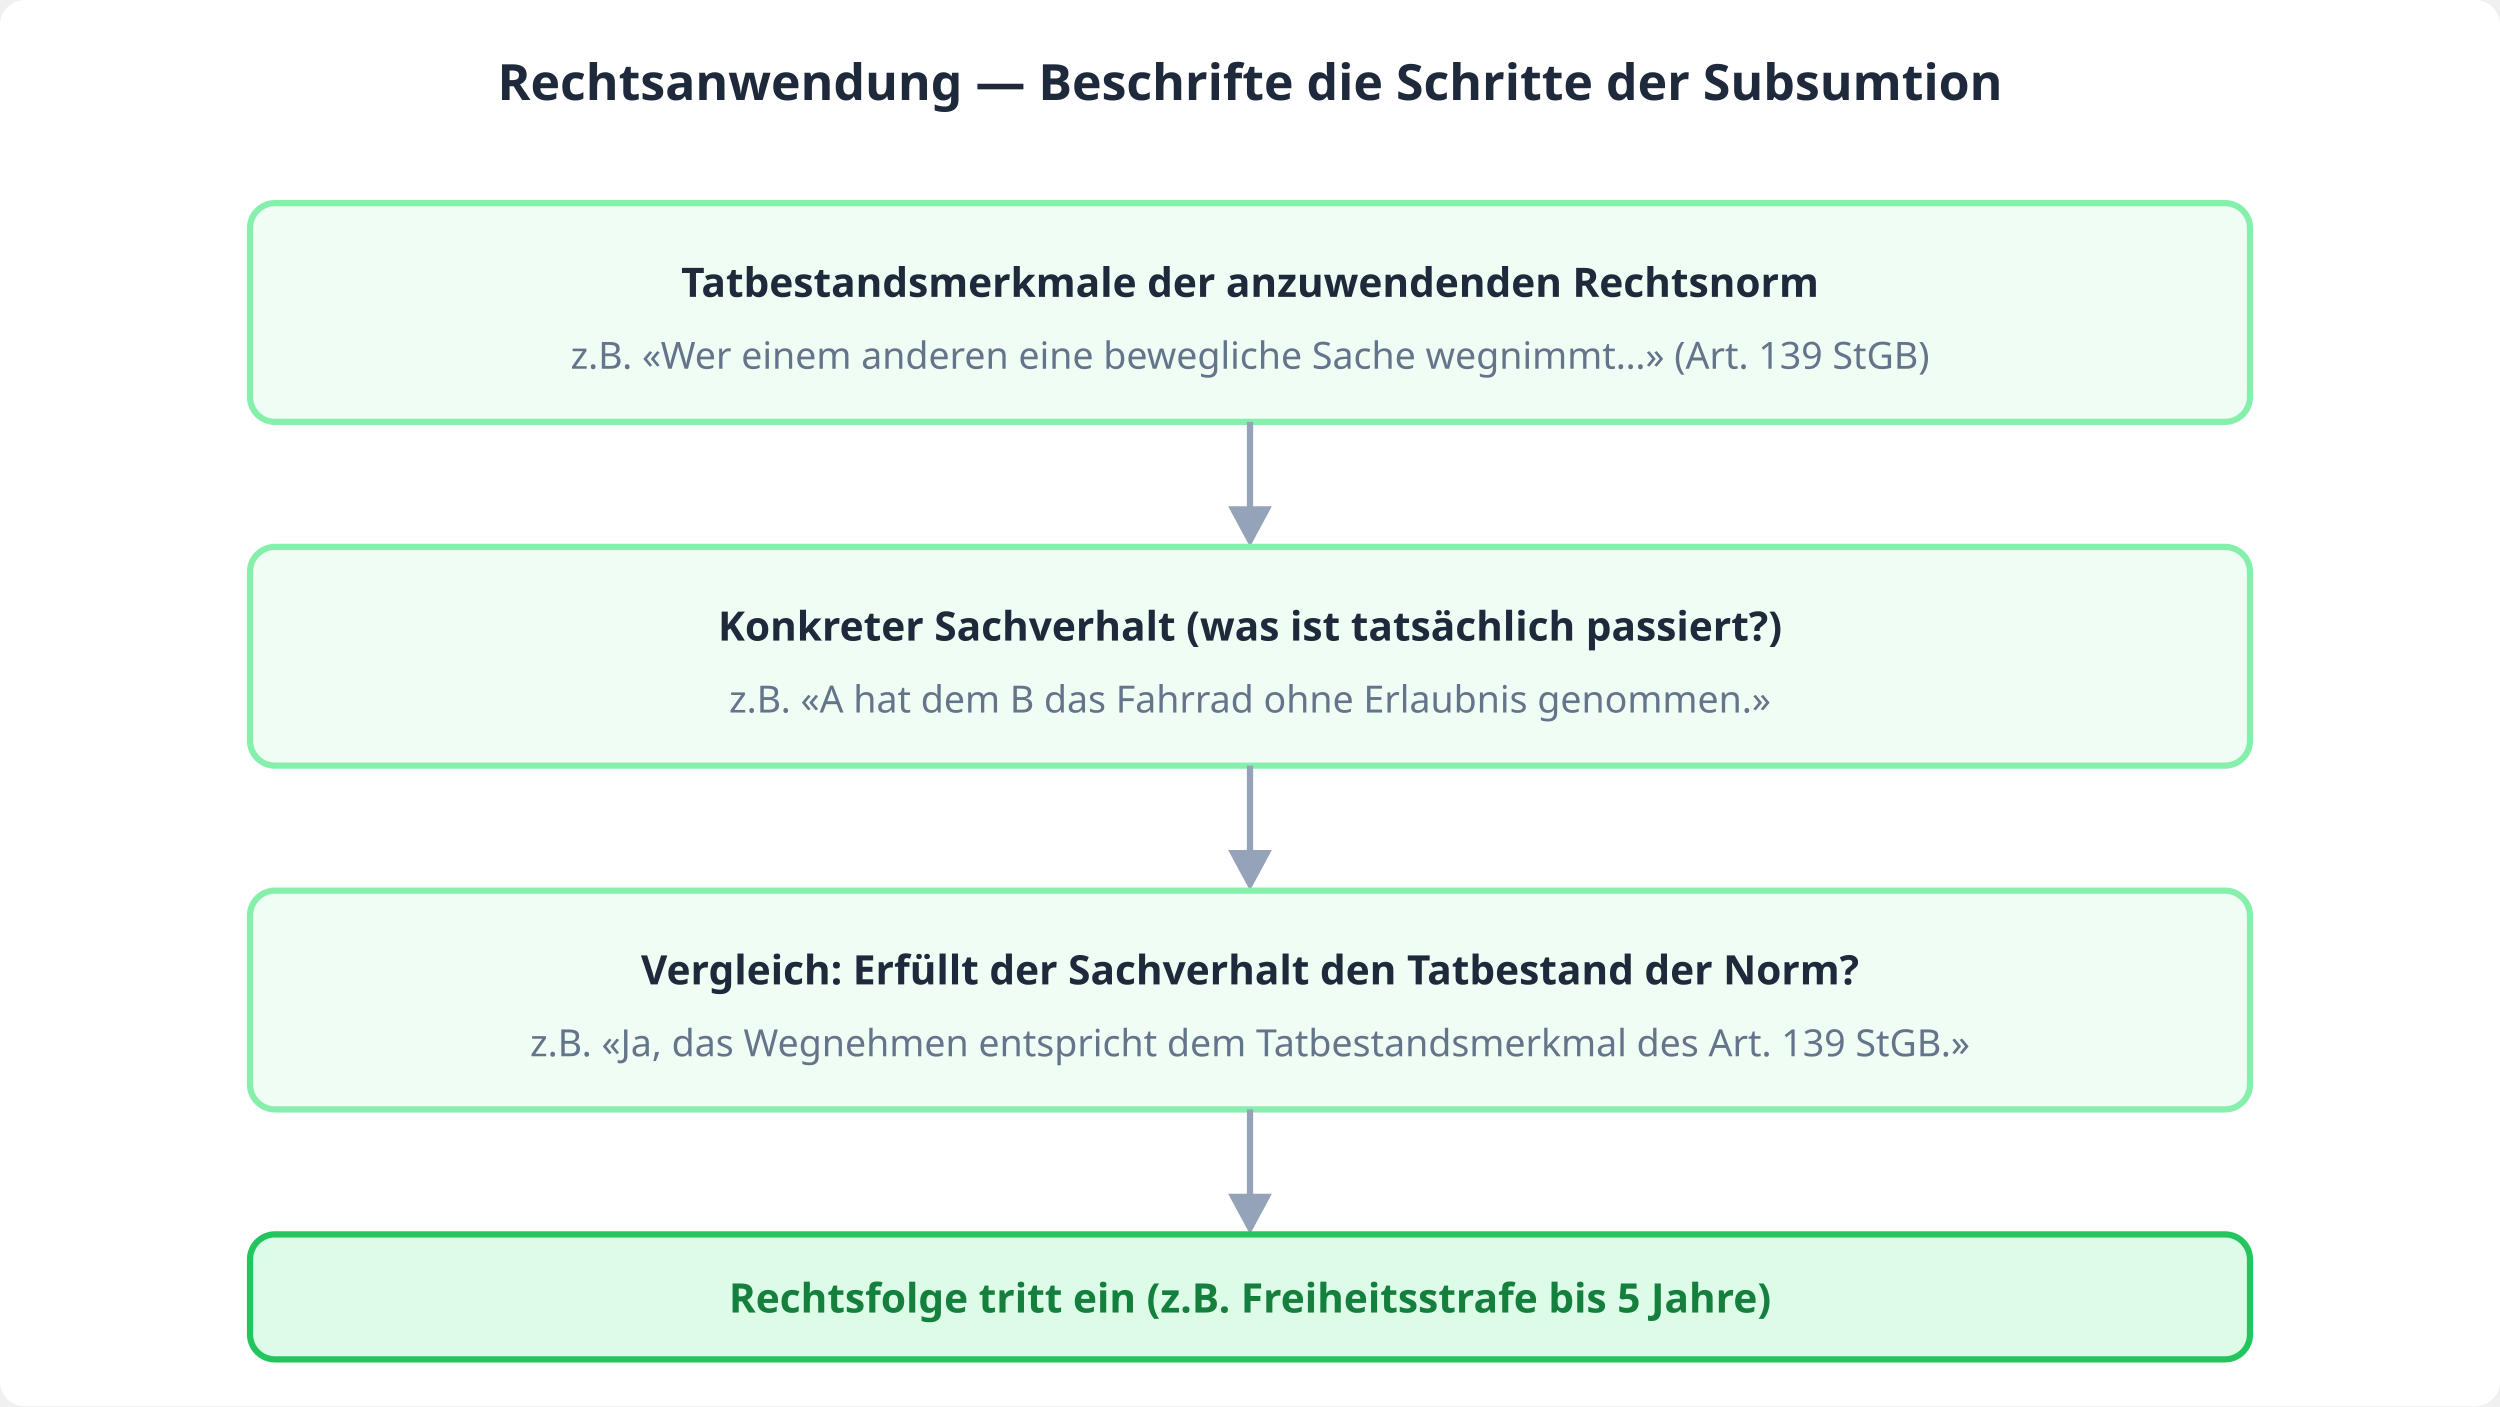
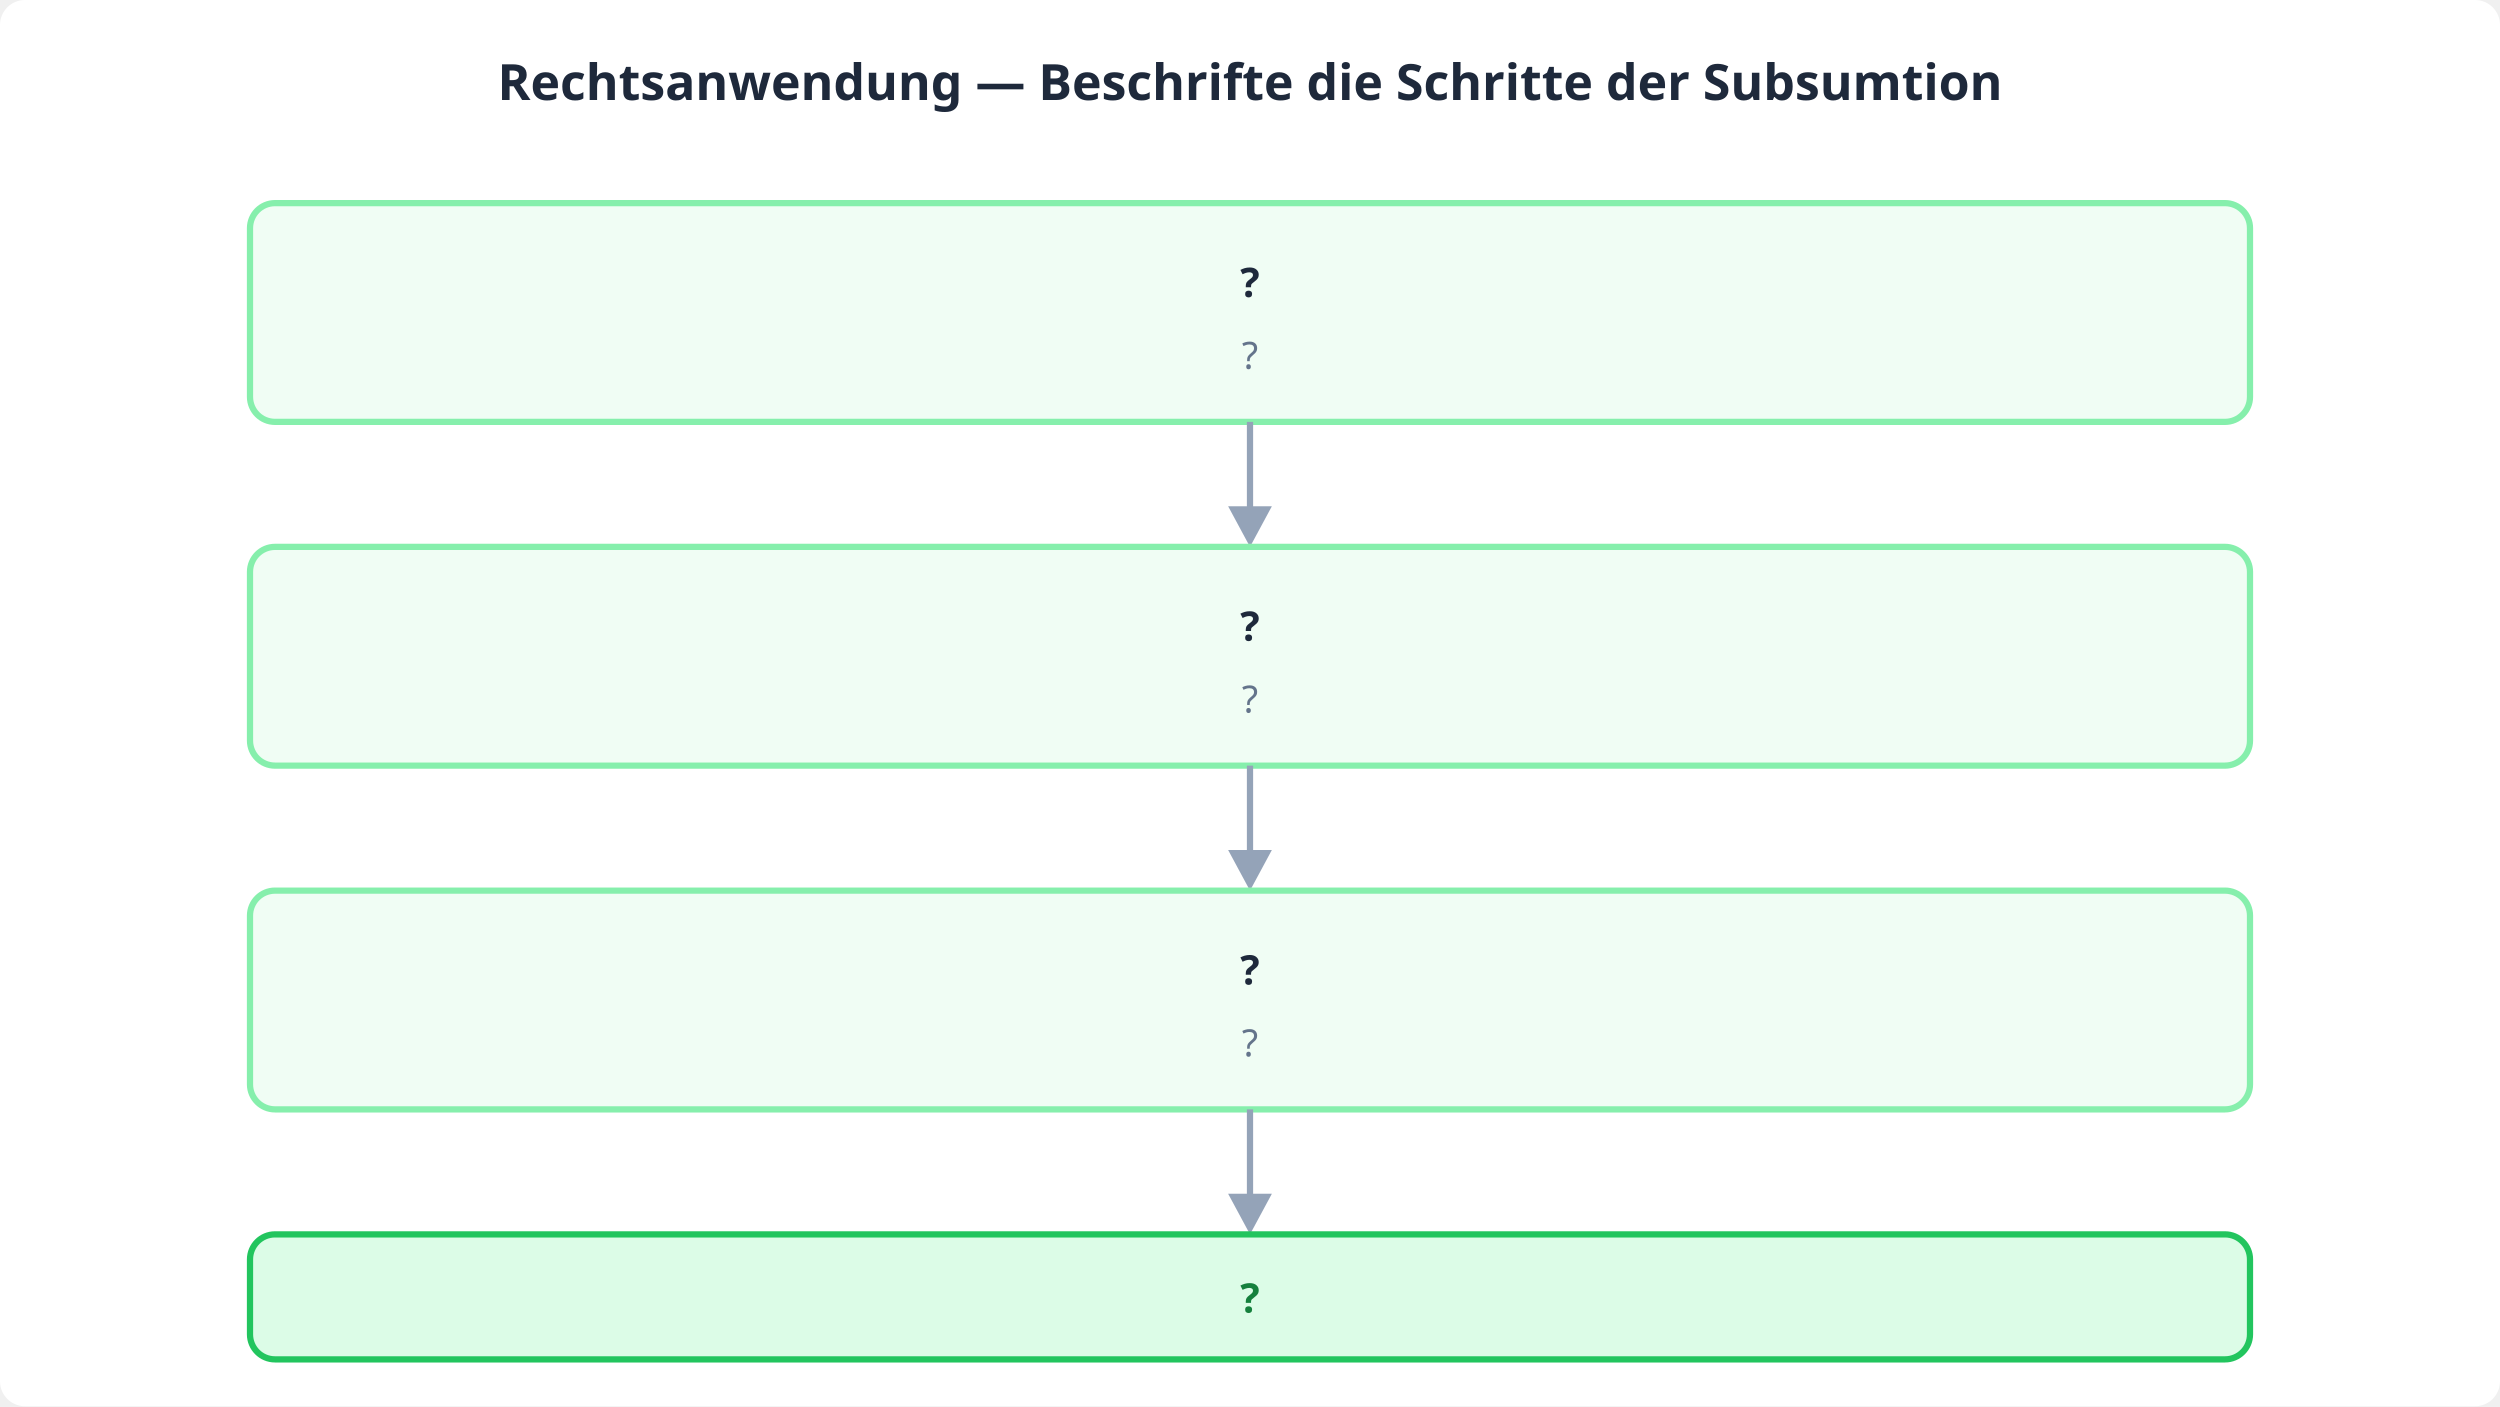
<svg xmlns="http://www.w3.org/2000/svg" viewBox="0 0 800 450" width="800" height="450">
  <rect width="800" height="450" fill="#ffffff" rx="8" />
  <text x="400" y="32" text-anchor="middle" font-family="'DM Sans',system-ui,sans-serif" font-size="16" font-weight="700" fill="#1e293b">Rechtsanwendung — Beschrifte die Schritte der Subsumtion</text>
  <rect x="80" y="65" width="640" height="70" rx="8" fill="#f0fdf4" stroke="#86efac" stroke-width="2" />
-   <text x="400" y="95" text-anchor="middle" font-family="'DM Sans',system-ui,sans-serif" font-size="13" fill="#1e293b" font-weight="600">Tatbestandsmerkmale der anzuwendenden Rechtsnorm</text>
-   <text x="400" y="118" text-anchor="middle" font-family="'DM Sans',system-ui,sans-serif" font-size="12" fill="#64748b">z.B. «Wer einem anderen eine bewegliche Sache wegnimmt…» (Art. 139 StGB)</text>
+   <text x="400" y="95" text-anchor="middle" font-family="'DM Sans',system-ui,sans-serif" font-size="13" fill="#1e293b" font-weight="600">?</text>
+   <text x="400" y="118" text-anchor="middle" font-family="'DM Sans',system-ui,sans-serif" font-size="12" fill="#64748b">?</text>
  <line x1="400" y1="135" x2="400" y2="165" stroke="#94a3b8" stroke-width="2" />
  <polygon points="393,162 407,162 400,175" fill="#94a3b8" />
  <rect x="80" y="175" width="640" height="70" rx="8" fill="#f0fdf4" stroke="#86efac" stroke-width="2" />
-   <text x="400" y="205" text-anchor="middle" font-family="'DM Sans',system-ui,sans-serif" font-size="13" fill="#1e293b" font-weight="600">Konkreter Sachverhalt (was ist tatsächlich passiert?)</text>
-   <text x="400" y="228" text-anchor="middle" font-family="'DM Sans',system-ui,sans-serif" font-size="12" fill="#64748b">z.B. «A hat dem B das Fahrrad ohne Erlaubnis genommen.»</text>
+   <text x="400" y="205" text-anchor="middle" font-family="'DM Sans',system-ui,sans-serif" font-size="13" fill="#1e293b" font-weight="600">?</text>
+   <text x="400" y="228" text-anchor="middle" font-family="'DM Sans',system-ui,sans-serif" font-size="12" fill="#64748b">?</text>
  <line x1="400" y1="245" x2="400" y2="275" stroke="#94a3b8" stroke-width="2" />
  <polygon points="393,272 407,272 400,285" fill="#94a3b8" />
  <rect x="80" y="285" width="640" height="70" rx="8" fill="#f0fdf4" stroke="#86efac" stroke-width="2" />
-   <text x="400" y="315" text-anchor="middle" font-family="'DM Sans',system-ui,sans-serif" font-size="13" fill="#1e293b" font-weight="600">Vergleich: Erfüllt der Sachverhalt den Tatbestand der Norm?</text>
-   <text x="400" y="338" text-anchor="middle" font-family="'DM Sans',system-ui,sans-serif" font-size="12" fill="#64748b">z.B. «Ja, das Wegnehmen entspricht dem Tatbestandsmerkmal des Art. 139 StGB.»</text>
+   <text x="400" y="315" text-anchor="middle" font-family="'DM Sans',system-ui,sans-serif" font-size="13" fill="#1e293b" font-weight="600">?</text>
+   <text x="400" y="338" text-anchor="middle" font-family="'DM Sans',system-ui,sans-serif" font-size="12" fill="#64748b">?</text>
  <line x1="400" y1="355" x2="400" y2="385" stroke="#94a3b8" stroke-width="2" />
  <polygon points="393,382 407,382 400,395" fill="#94a3b8" />
  <rect x="80" y="395" width="640" height="40" rx="8" fill="#dcfce7" stroke="#22c55e" stroke-width="2" />
-   <text x="400" y="420" text-anchor="middle" font-family="'DM Sans',system-ui,sans-serif" font-size="13" fill="#15803d" font-weight="600">Rechtsfolge tritt ein (z.B. Freiheitsstrafe bis 5 Jahre)</text>
+   <text x="400" y="420" text-anchor="middle" font-family="'DM Sans',system-ui,sans-serif" font-size="13" fill="#15803d" font-weight="600">?</text>
</svg>
